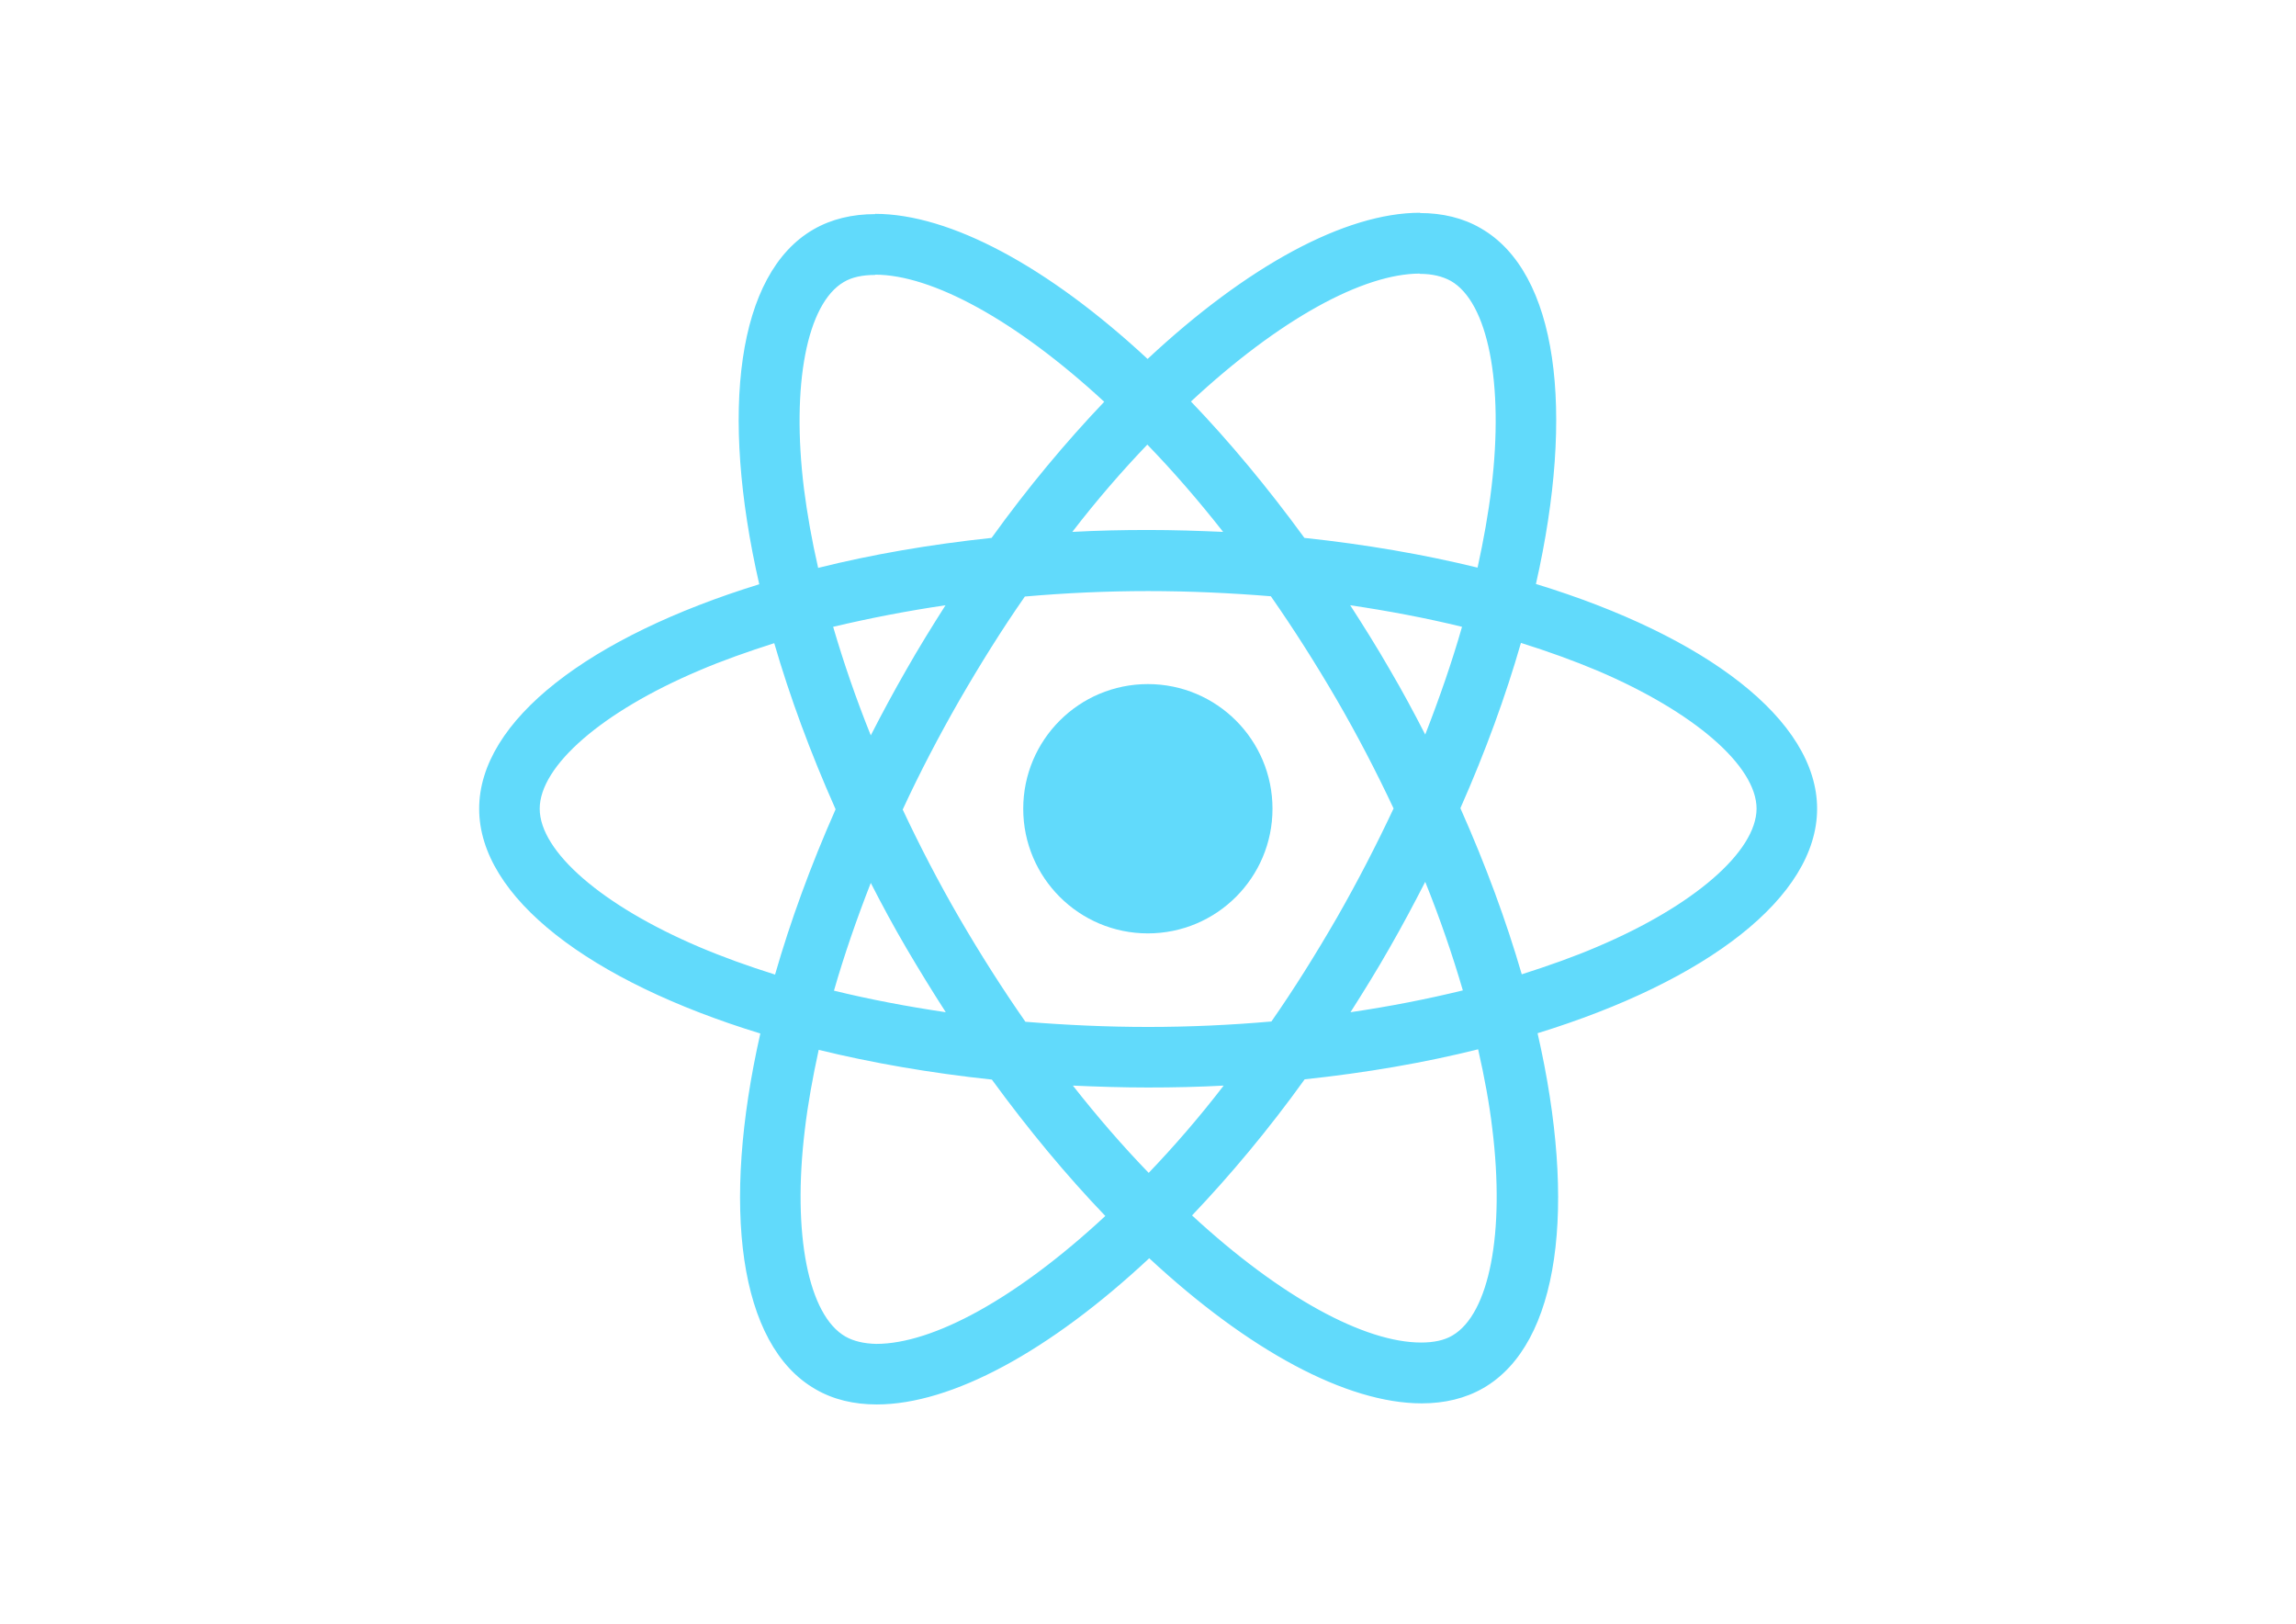
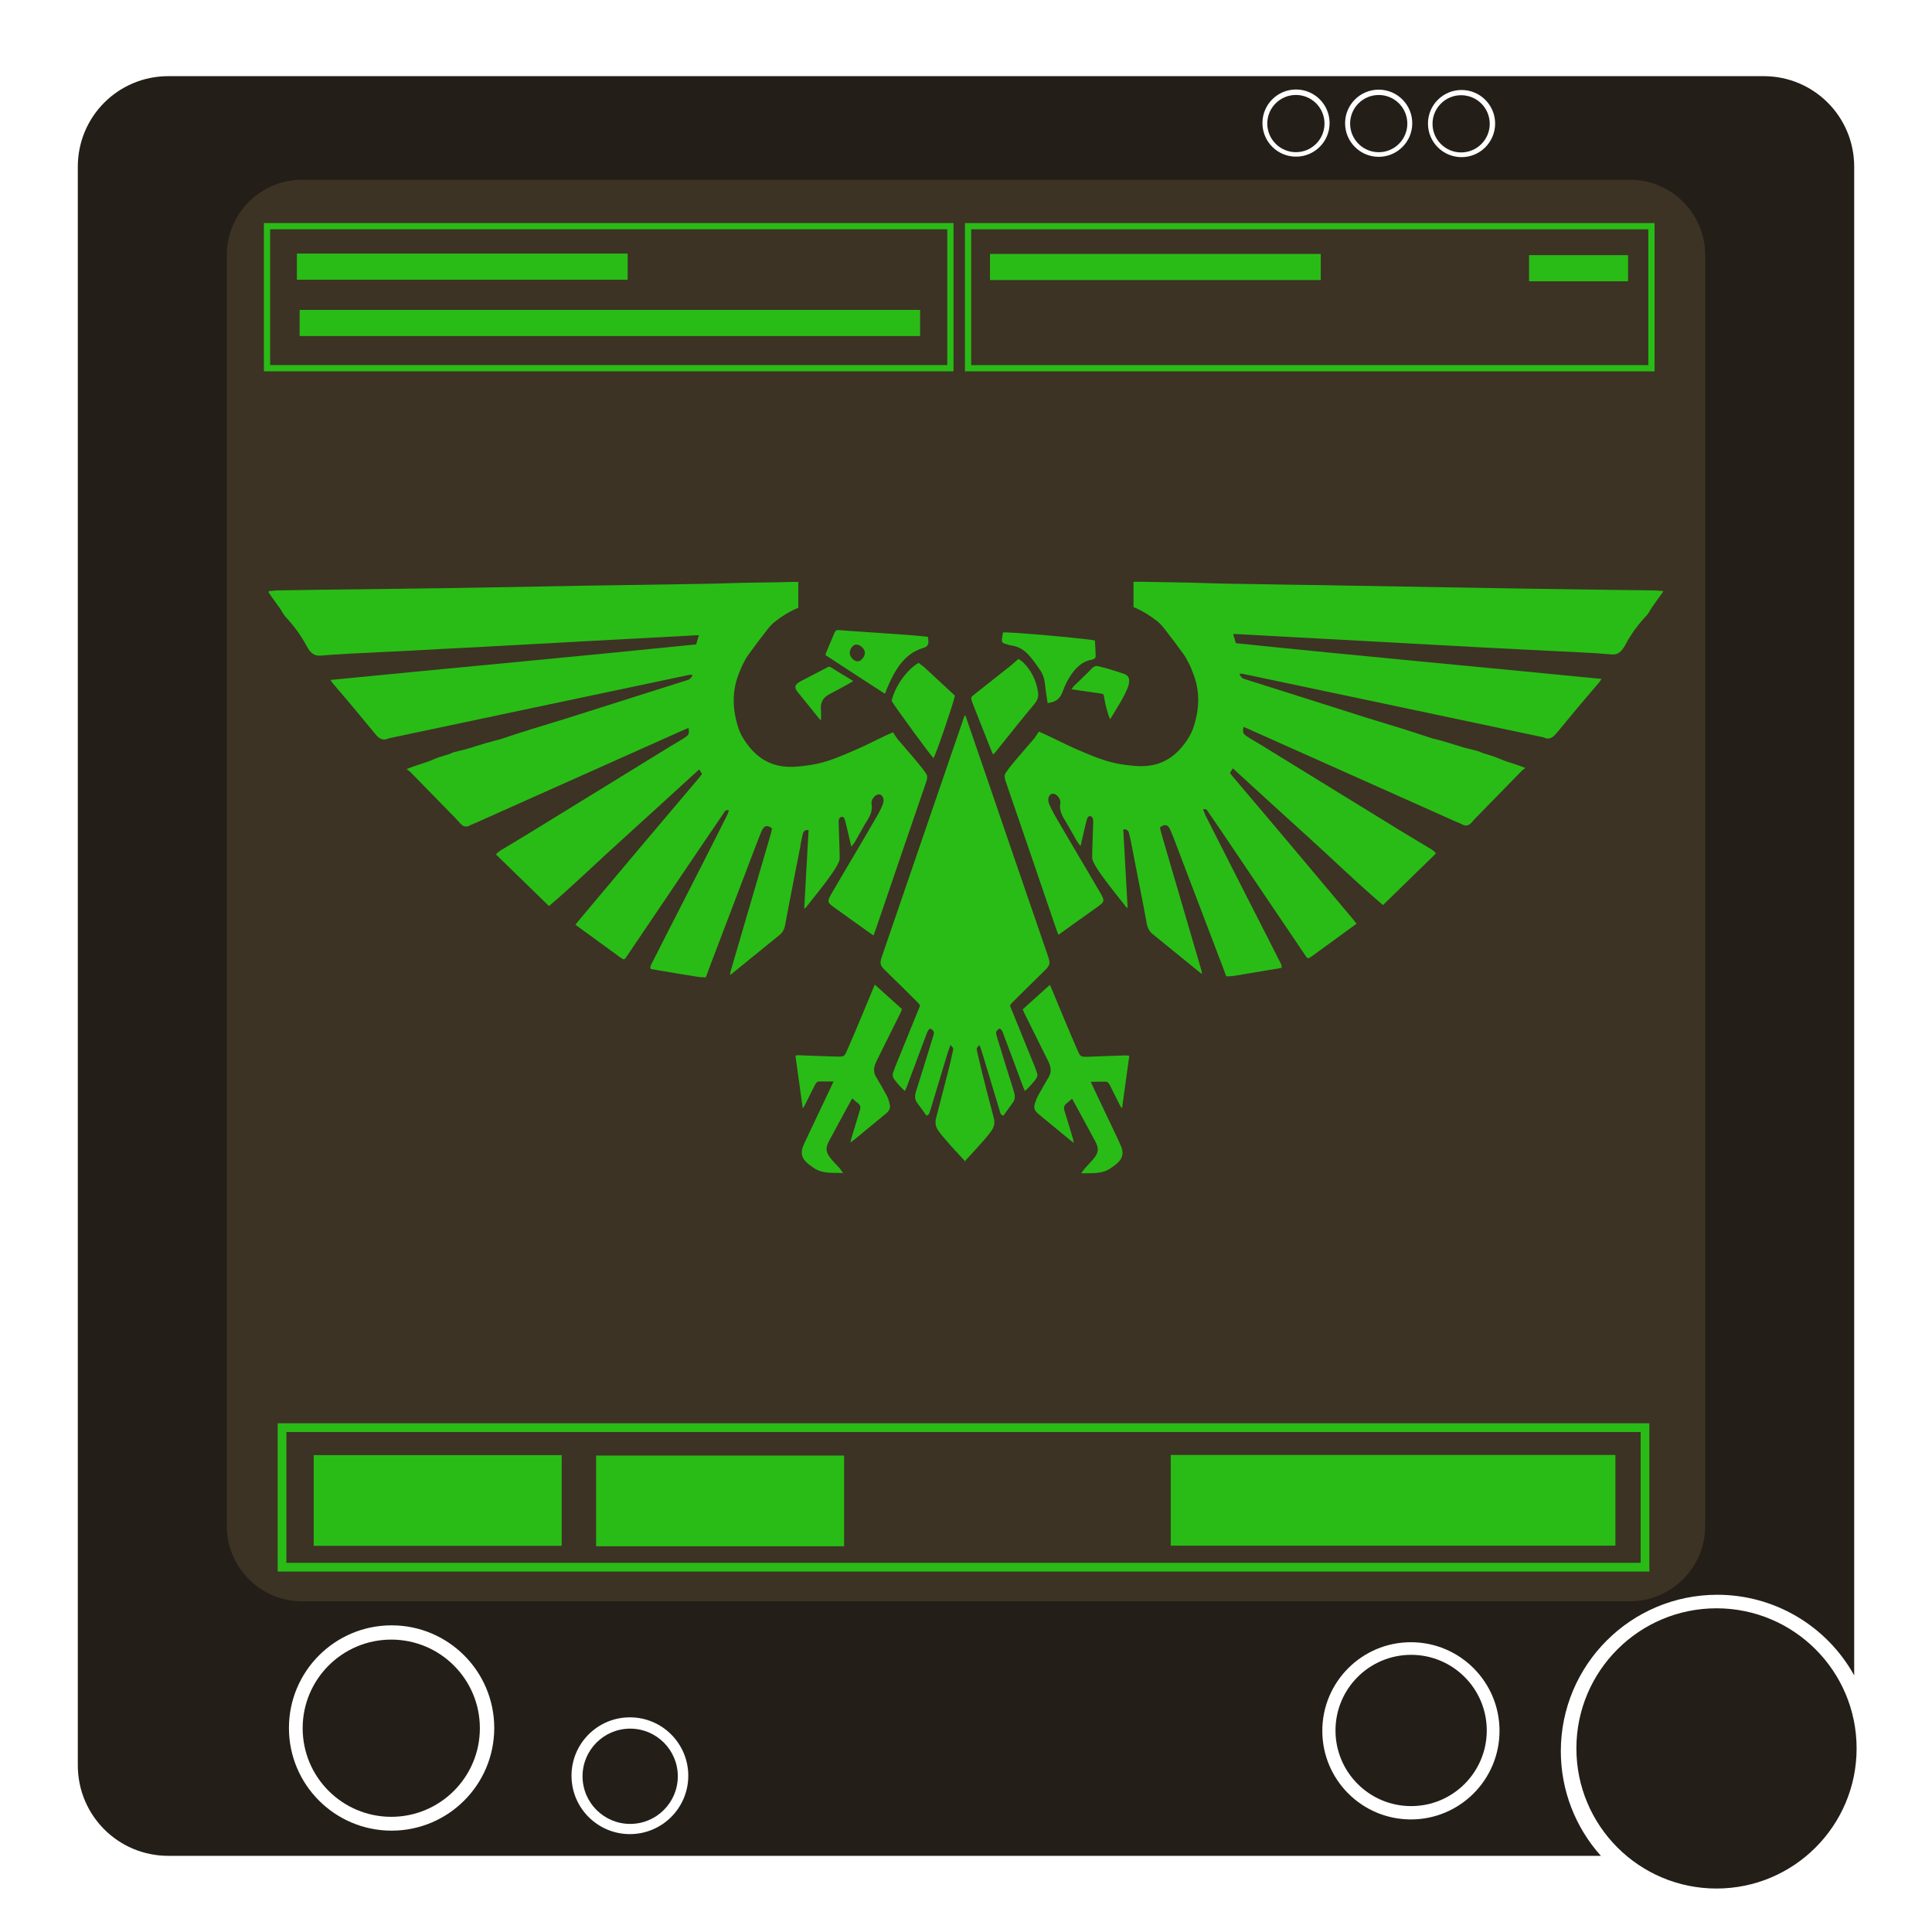
- <svg xmlns="http://www.w3.org/2000/svg" viewBox="0 0 841.9 595.3">
-   <g fill="#61DAFB">
-     <path d="M666.3 296.5c0-32.5-40.7-63.3-103.1-82.4 14.4-63.6 8-114.2-20.2-130.4-6.5-3.8-14.1-5.6-22.4-5.6v22.3c4.6 0 8.3.9 11.4 2.6 13.6 7.8 19.5 37.5 14.9 75.7-1.1 9.4-2.9 19.3-5.1 29.4-19.6-4.8-41-8.5-63.5-10.9-13.5-18.5-27.5-35.3-41.6-50 32.6-30.3 63.2-46.9 84-46.9V78c-27.5 0-63.5 19.6-99.9 53.6-36.4-33.8-72.4-53.2-99.9-53.2v22.3c20.7 0 51.4 16.5 84 46.6-14 14.7-28 31.4-41.3 49.9-22.6 2.4-44 6.1-63.6 11-2.3-10-4-19.7-5.2-29-4.7-38.2 1.1-67.9 14.6-75.8 3-1.8 6.9-2.6 11.5-2.6V78.5c-8.4 0-16 1.8-22.6 5.6-28.1 16.2-34.4 66.7-19.9 130.1-62.2 19.2-102.7 49.9-102.7 82.3 0 32.5 40.7 63.3 103.1 82.4-14.4 63.6-8 114.2 20.2 130.4 6.5 3.8 14.1 5.6 22.5 5.6 27.5 0 63.5-19.6 99.9-53.6 36.4 33.8 72.4 53.2 99.9 53.2 8.4 0 16-1.8 22.6-5.6 28.1-16.2 34.4-66.7 19.9-130.1 62-19.1 102.5-49.9 102.5-82.3zm-130.2-66.7c-3.7 12.9-8.3 26.2-13.5 39.5-4.1-8-8.4-16-13.1-24-4.6-8-9.5-15.8-14.4-23.4 14.2 2.1 27.9 4.7 41 7.9zm-45.8 106.5c-7.8 13.5-15.8 26.3-24.1 38.2-14.9 1.3-30 2-45.2 2-15.1 0-30.2-.7-45-1.9-8.3-11.9-16.4-24.6-24.2-38-7.6-13.1-14.5-26.4-20.8-39.8 6.2-13.4 13.2-26.8 20.7-39.9 7.8-13.5 15.8-26.3 24.1-38.2 14.9-1.3 30-2 45.2-2 15.1 0 30.2.7 45 1.9 8.3 11.9 16.4 24.6 24.2 38 7.6 13.1 14.5 26.4 20.8 39.8-6.3 13.4-13.2 26.8-20.7 39.9zm32.3-13c5.4 13.4 10 26.8 13.8 39.8-13.1 3.2-26.9 5.9-41.2 8 4.9-7.7 9.8-15.6 14.4-23.7 4.6-8 8.9-16.1 13-24.1zM421.2 430c-9.3-9.6-18.6-20.3-27.8-32 9 .4 18.2.7 27.5.7 9.4 0 18.7-.2 27.8-.7-9 11.7-18.3 22.4-27.5 32zm-74.4-58.9c-14.2-2.1-27.9-4.7-41-7.9 3.7-12.9 8.3-26.2 13.5-39.5 4.1 8 8.4 16 13.1 24 4.7 8 9.5 15.8 14.4 23.4zM420.7 163c9.3 9.6 18.6 20.3 27.8 32-9-.4-18.2-.7-27.5-.7-9.4 0-18.7.2-27.8.7 9-11.7 18.3-22.4 27.5-32zm-74 58.9c-4.9 7.7-9.8 15.6-14.4 23.7-4.6 8-8.9 16-13 24-5.4-13.4-10-26.8-13.8-39.8 13.1-3.1 26.9-5.8 41.2-7.9zm-90.5 125.2c-35.4-15.1-58.3-34.9-58.3-50.6 0-15.7 22.9-35.6 58.3-50.6 8.6-3.7 18-7 27.7-10.1 5.7 19.6 13.2 40 22.5 60.9-9.2 20.8-16.6 41.1-22.2 60.6-9.9-3.1-19.3-6.5-28-10.2zM310 490c-13.6-7.8-19.5-37.5-14.9-75.7 1.1-9.4 2.9-19.3 5.1-29.4 19.6 4.8 41 8.5 63.5 10.9 13.5 18.5 27.5 35.3 41.6 50-32.6 30.3-63.2 46.9-84 46.9-4.5-.1-8.3-1-11.3-2.7zm237.2-76.2c4.7 38.2-1.1 67.9-14.6 75.8-3 1.8-6.9 2.6-11.5 2.6-20.7 0-51.4-16.5-84-46.6 14-14.7 28-31.4 41.3-49.9 22.6-2.4 44-6.1 63.6-11 2.3 10.1 4.1 19.8 5.2 29.1zm38.5-66.7c-8.6 3.7-18 7-27.7 10.1-5.7-19.6-13.2-40-22.5-60.9 9.2-20.8 16.6-41.1 22.2-60.6 9.9 3.1 19.3 6.5 28.1 10.2 35.4 15.1 58.3 34.9 58.3 50.6-.1 15.7-23 35.6-58.4 50.6zM320.8 78.4z" />
-     <circle cx="420.9" cy="296.5" r="45.7" />
-     <path d="M520.5 78.1z" />
+ <svg xmlns="http://www.w3.org/2000/svg" width="512" height="512" viewBox="0 0 512 512" version="1.1" id="svg1" xml:space="preserve">
+   <defs id="defs1" />
+   <g id="layer2">
+     <path id="rect1" style="fill:#231e18;fill-opacity:1" d="M 44.621 20.182 C 31.325 20.182 20.621 30.886 20.621 44.182 L 20.621 467.818 C 20.621 481.114 31.325 491.818 44.621 491.818 L 424.252 491.818 A 41.475 41.475 0 0 1 413.633 464.104 A 41.475 41.475 0 0 1 455.107 422.629 A 41.475 41.475 0 0 1 491.379 443.992 L 491.379 44.182 C 491.379 30.886 480.675 20.182 467.379 20.182 L 44.621 20.182 z M 343.457 23.717 A 8.9 8.9 0 0 1 352.357 32.615 A 8.9 8.9 0 0 1 343.457 41.516 A 8.9 8.9 0 0 1 334.559 32.615 A 8.9 8.9 0 0 1 343.457 23.717 z M 365.363 23.762 A 8.9 8.9 0 0 1 374.264 32.662 A 8.9 8.9 0 0 1 365.363 41.562 A 8.9 8.9 0 0 1 356.463 32.662 A 8.9 8.9 0 0 1 365.363 23.762 z M 387.324 23.846 A 8.9 8.9 0 0 1 396.225 32.746 A 8.9 8.9 0 0 1 387.324 41.646 A 8.9 8.9 0 0 1 378.426 32.746 A 8.9 8.9 0 0 1 387.324 23.846 z M 103.775 430.732 A 27.204 27.204 0 0 1 130.98 457.938 A 27.204 27.204 0 0 1 103.775 485.141 A 27.204 27.204 0 0 1 76.572 457.938 A 27.204 27.204 0 0 1 103.775 430.732 z M 373.906 435.205 A 23.481 23.481 0 0 1 397.387 458.688 A 23.481 23.481 0 0 1 373.906 482.168 A 23.481 23.481 0 0 1 350.426 458.688 A 23.481 23.481 0 0 1 373.906 435.205 z M 166.928 455.111 A 15.474 15.474 0 0 1 182.402 470.586 A 15.474 15.474 0 0 1 166.928 486.059 A 15.474 15.474 0 0 1 151.455 470.586 A 15.474 15.474 0 0 1 166.928 455.111 z " />
+     <circle style="fill:#231e18;fill-opacity:1;stroke:none;stroke-width:0.366;stroke-dasharray:none;stroke-opacity:1" id="path12-9-2-0-3" cx="343.426" cy="32.746" r="7.581" />
+     <circle style="fill:#231e18;fill-opacity:1;stroke:none;stroke-width:0.366;stroke-dasharray:none;stroke-opacity:1" id="path12-9-2-0-3-8" cx="365.376" cy="32.755" r="7.581" />
+     <circle style="fill:#231e18;fill-opacity:1;stroke:none;stroke-width:0.366;stroke-dasharray:none;stroke-opacity:1" id="path12-9-2-0-3-3" cx="387.215" cy="32.814" r="7.581" />
+     <circle style="fill:#231e18;fill-opacity:1;stroke:none;stroke-width:0.609;stroke-dasharray:none;stroke-opacity:1" id="path12-9-2-0" cx="167.004" cy="470.732" r="12.623" />
+     <rect style="fill:#3c3324;fill-opacity:1;stroke-width:0.815" id="rect1-8" width="391.788" height="376.723" x="60.106" y="47.638" rx="19.974" />
+     <circle style="fill:#231e18;fill-opacity:1;stroke:none;stroke-width:1.791;stroke-dasharray:none;stroke-opacity:1" id="path12-9" cx="454.89" cy="463.349" r="37.131" />
+     <circle style="fill:#231e18;fill-opacity:1;stroke:none;stroke-width:1.132;stroke-dasharray:none;stroke-opacity:1" id="path12-9-2" cx="103.689" cy="457.993" r="23.481" />
+     <circle style="fill:#231e18;fill-opacity:1;stroke:none;stroke-width:0.967;stroke-dasharray:none;stroke-opacity:1" id="path12-9-2-2" cx="373.963" cy="458.592" r="20.044" />
+   </g>
+   <g id="layer1">
+     <g id="g11" transform="matrix(0.3999651,0,0,0.457462,71.1761,154.2132)" style="fill:#29bc16;fill-opacity:1">
+       <path d="m 354,145.9 c 0.5,-1.6 1.6,-2.4 3.8,-2.1 -1,15.1 -1.9,30.1 -2.9,45.5 0.7,-0.4 0.9,-0.5 1.1,-0.7 5.6,-6.3 22.5,-23.8 22.4,-28.4 -0.1,-1.8 0,-3.6 -0.1,-5.3 -0.2,-5.2 -0.4,-10.3 -0.6,-15.5 -0.1,-2 0.6,-3 1.9,-3.3 1.1,-0.2 2,0.5 2.5,2.5 1.2,4.1 2.3,8.3 3.4,12.5 0.2,0.6 0.3,1.1 0.6,2.3 1,-1.2 1.8,-1.9 2.4,-2.8 2.7,-4.1 5.3,-8.4 8.2,-12.5 2.1,-2.9 3.6,-5.9 2.8,-9.6 -0.1,-0.3 0,-0.6 0,-0.8 0.3,-3.2 5.1,-6.6 7.4,-3.2 0.6,0.9 0.7,2 0.5,3 -0.2,0.8 -0.4,1.5 -0.8,2.2 -0.9,1.8 -1.9,3.6 -3.1,5.4 -4.4,6.6 -8.8,13.3 -13.3,19.9 -5.8,8.6 -11.6,17.1 -17.3,25.7 -2.9,4.4 -2.7,5 1.6,7.7 8.1,5.1 16.2,10.2 24.3,15.2 0.6,0.4 1.2,0.7 2,1.2 0.5,-1.2 0.9,-2.1 1.3,-3 11.2,-28.7 22.4,-57.4 33.7,-86.1 0.5,-1.3 0.7,-2.4 0.5,-3.5 -0.6,-2.4 -15.5,-16.9 -19.6,-21.2 l -3,-3.9 c -6.5,2.4 -17.3,7.4 -23.8,9.8 -10.1,3.8 -20.2,7.9 -31.1,9.2 -4.9,0.6 -9.8,1.2 -14.8,1 -11.2,-0.4 -20.3,-5 -27.3,-13.6 -2.1,-2.5 -4,-5.3 -5.2,-8.3 -4.2,-11 -4.8,-22 0.5,-32.9 0.6,-1.3 1.1,-2.6 1.8,-3.8 1.3,-2.2 2.5,-4.4 4.1,-6.3 4,-4.9 8.1,-9.6 12.3,-14.3 1.5,-1.7 3.1,-3.3 4.9,-4.6 C 340,19.9 345.3,17 351,15 V 0 c -1.3,0 -2.4,0 -3.5,0 C 332.7,0.4 317.9,0.3 303.1,0.8 293.7,1.1 284.4,1.1 275,1.3 258.1,1.5 241,1.8 224,2 215.1,2.1 206.2,2.2 197.3,2.4 180,2.7 162.6,2.9 145.3,3.2 136.2,3.3 127.1,3.5 118,3.6 100.8,3.8 83.7,4 66.5,4.2 46.7,4.4 26.8,4.6 6.9,4.9 4.7,4.9 2.5,5.2 0.3,5.3 0.2,5.6 0.2,5.7 0,6 c 0.4,0.5 0.7,1 1.1,1.5 2.1,2.6 4.3,5.2 6.4,7.8 1.3,1.6 2.3,3.6 3.8,5 5.4,5 10.1,10.6 13.9,16.8 2.4,4 5,5.9 9.2,5.6 6.2,-0.5 12.3,-0.8 18.5,-1.1 13.9,-0.6 27.7,-1.2 41.6,-1.8 16.6,-0.8 33.2,-1.6 49.7,-2.3 8.4,-0.4 16.9,-0.8 25.3,-1.2 14.6,-0.7 29.2,-1.4 43.8,-2.1 10,-0.5 20,-0.9 30.1,-1.4 13.3,-0.6 26.6,-1.3 39.9,-1.9 0.6,0 1.2,0 1.8,0 -0.6,1.8 -1.1,3.4 -1.8,5.3 C 202.7,43.4 122,49.8 41,56.8 c 0.7,0.9 1.1,1.4 1.5,1.9 4.6,4.7 9.2,9.4 13.7,14.1 4.9,5.1 9.8,10.3 14.7,15.5 2.2,2.4 4.6,3.7 7.9,2.6 0.4,-0.2 0.9,-0.3 1.4,-0.4 29.4,-5.4 58.8,-10.9 88.2,-16.3 36.5,-6.7 73,-13.5 109.5,-20.2 0.9,-0.2 1.7,-0.2 2.6,-0.3 0.1,0.2 0.2,0.4 0.3,0.7 -0.6,0.6 -1.1,1.4 -1.7,1.8 -0.7,0.5 -1.6,0.6 -2.4,0.9 -8.2,2.3 -16.4,4.5 -24.6,6.8 -18.5,5.1 -37,10.3 -55.5,15.4 -7.6,2.1 -15.2,4 -22.8,6.1 -7,1.9 -13.9,3.9 -20.8,5.9 -0.4,0.1 -0.7,0.1 -1.1,0.2 -2.5,0.6 -5.1,1.2 -7.6,1.8 -4,1 -7.9,2.2 -11.9,3.2 -3,0.8 -6,1.3 -9,2 -1.3,0.3 -2.6,0.9 -3.9,1.3 -3.4,1 -6.9,1.7 -10.2,3 -4.5,1.8 -9.3,2.8 -13.9,4.3 -1,0.3 -2.1,0.7 -4,1.3 1.1,0.7 1.8,1.1 2.3,1.5 10.1,9 20.3,18.1 30.4,27.2 0.9,0.8 1.8,1.7 2.7,2.6 1.9,2 4,2.6 6.5,1.4 1.3,-0.6 2.6,-1 3.9,-1.5 46.2,-18 92.3,-36.1 138.5,-54.1 0.8,-0.3 1.7,-0.6 2.6,-0.9 0.4,3.2 0.3,3.9 -2.2,5.4 -3.1,1.8 -6.3,3.3 -9.4,5 -30.4,16.3 -60.7,32.7 -91.1,49 -6.6,3.6 -13.3,7 -19.9,10.5 -1.7,0.9 -3.5,1.7 -5,3.4 11.8,10 23.3,19.8 35.1,29.9 16.9,-12.6 33,-26.4 49.7,-39.5 16.6,-13.1 33.1,-26.4 49.8,-39.7 0.7,1 1.3,1.8 1.9,2.6 -0.6,0.7 -1.1,1.3 -1.6,1.9 -13.6,14.1 -27.3,28.2 -40.9,42.3 -13.1,13.6 -26.3,27.3 -39.4,41 -0.7,0.7 -1.3,1.5 -2,2.2 10.1,6.4 19.9,12.7 29.7,18.9 2.6,1.6 2.7,1.6 4.5,-0.8 0.1,-0.1 0.2,-0.3 0.3,-0.4 15.8,-20.4 31.5,-40.8 47.3,-61.2 5.4,-7 10.9,-14.1 16.4,-21.1 0.8,-1 1.4,-2.3 3.5,-1.6 -0.5,1.2 -0.9,2.4 -1.6,3.5 -9.8,17 -19.6,33.9 -29.5,50.8 -6.5,11.1 -13,22.2 -19.4,33.3 -0.7,1.2 -1.7,2.4 -1.5,4 0.3,0.1 0.5,0.2 0.6,0.3 10.3,1.5 20.6,3.1 30.9,4.5 1.7,0.2 3.5,0.2 5.2,0.3 0.9,-2 1.6,-3.7 2.3,-5.5 10.4,-23.8 20.7,-47.6 31.1,-71.4 1.2,-2.7 2.3,-5.3 3.6,-7.9 1.6,-3.2 3.6,-3.7 6.9,-1.5 -0.3,1.2 -0.6,2.5 -1,3.7 -8.8,26.3 -17.6,52.6 -26.4,78.9 -0.2,0.7 -0.3,1.4 -0.5,2.2 0.4,-0.1 0.6,-0.2 0.8,-0.3 10.7,-7.6 21.4,-15.2 32.1,-22.8 2,-1.4 3.2,-3.4 3.7,-5.8 0.7,-3.3 1.3,-6.6 2.1,-9.9 2.6,-11.8 5.2,-23.6 7.9,-35.4 0.4,-2.6 1,-5 1.7,-7.5 z" id="path1" style="fill:#29bc16;fill-opacity:1" />
+       <path d="m 409.4,297.3 c -2.2,-3.5 -4.4,-7 -6.8,-10.4 -1.6,-2.3 -1.8,-4.7 -0.8,-7.2 0.4,-1 0.9,-2 1.5,-3 5.1,-9 10.2,-17.9 15.3,-26.9 0.4,-0.6 0.6,-1.3 1.1,-2.3 -6,-4.7 -11.9,-9.4 -18,-14.2 -0.8,1.6 -1.4,2.8 -2,4.1 -5,10.5 -9.9,21 -15.1,31.4 -3.5,6.9 -2.2,6.3 -10.8,6.1 -7.4,-0.2 -14.8,-0.4 -22.2,-0.7 -0.8,0 -1.6,0.1 -2.5,0.2 1.6,10.3 3.2,20.4 4.8,30.4 0.8,-0.5 1.1,-1.1 1.4,-1.7 2.2,-3.9 4.5,-7.8 6.7,-11.7 0.6,-1.1 1.4,-2 2.8,-2 3.1,0 6.1,0 9.5,0 -0.4,0.9 -0.7,1.5 -1,2 -5.8,10.6 -11.5,21.3 -17.3,31.9 -0.7,1.2 -1.3,2.5 -1.9,3.8 -1.5,3.2 -0.9,6.2 1.6,8.5 1.7,1.6 3.7,2.8 5.7,4 5.9,3.4 12.4,2.6 19.3,2.8 -1.1,-1.2 -1.8,-2.2 -2.6,-3 -1.9,-1.8 -3.9,-3.5 -5.7,-5.5 -3.3,-3.6 -3.5,-6 -1,-10.1 3.3,-5.3 6.6,-10.7 9.9,-16 1.8,-2.8 3.6,-5.7 5.4,-8.6 1.3,1 2.4,1.9 3.7,2.7 1.5,1 2.1,2.2 1.4,4.1 -1.9,5.5 -3.8,11 -5.7,16.5 -0.2,0.6 -0.3,1.1 -0.6,2.3 1.3,-0.9 2.2,-1.4 3,-2 6.6,-4.7 13.1,-9.4 19.6,-14.1 0.5,-0.4 1.1,-0.7 1.6,-1.2 2.1,-1.8 2.5,-3.1 1.6,-5.7 -0.3,-1.5 -1,-3.1 -1.9,-4.5 z" id="path2" style="fill:#29bc16;fill-opacity:1" />
+       <path d="m 466.6,70.6 c 4.2,9.2 8.3,18.4 12.5,27.6 0.2,0.5 0.6,1.1 1,1.8 0.8,-0.7 1.3,-1.2 1.8,-1.7 5,-5.5 10,-10.9 15,-16.4 3.6,-3.9 7.2,-7.7 10.8,-11.5 1.8,-1.9 2.6,-4.1 2.1,-6.7 -1.2,-6.8 -4.5,-12.4 -9.7,-17 -1,-0.8 -2.2,-1.4 -3.2,-2.1 -2,1.5 -3.6,2.8 -5.3,4 -8.1,5.6 -16.2,11.2 -24.3,16.8 -2,1.4 -2.1,1.6 -1.2,3.9 0.2,0.4 0.4,0.9 0.5,1.3 z" id="path3" style="fill:#29bc16;fill-opacity:1" />
+       <path d="m 408.7,64.2 c 0.5,-1.2 1,-2.4 1.6,-3.6 5.1,-10.3 11.4,-19.2 23.3,-22.3 3.6,-0.9 4.1,-2.4 3.2,-6.5 -4,-0.3 -8,-0.7 -12,-1 -10.4,-0.7 -20.7,-1.2 -31.1,-1.9 -5.3,-0.3 -10.6,-0.6 -16,-1 -1.4,-0.1 -2.2,0.4 -2.8,1.7 -1.8,3.8 -3.7,7.6 -5.5,11.4 -0.2,0.4 -0.2,0.9 -0.4,1.4 13,7.4 25.9,14.8 39,22.2 0.5,-0.1 0.7,-0.2 0.7,-0.4 z M 390.4,46 c -2.6,0 -5.2,-2.4 -5.3,-4.8 -0.1,-2.4 2.2,-5 4.4,-4.9 2.7,0 5.7,2.7 5.6,4.9 -0.1,2.2 -2.6,4.8 -4.7,4.8 z" id="path4" style="fill:#29bc16;fill-opacity:1" />
+       <path d="m 430.7,46.9 c -7.9,4 -15.6,13.5 -17.9,22 2.6,3.9 26.1,32 27.8,33.2 2.1,-3.3 13.7,-33.2 14.1,-36.1 -0.1,-0.1 -0.2,-0.3 -0.3,-0.4 -6.7,-5.4 -13.4,-10.9 -20.1,-16.3 -1.3,-0.9 -2.6,-1.6 -3.6,-2.4 z" id="path5" style="fill:#29bc16;fill-opacity:1" />
+       <path d="m 487.5,35.7 c 1.7,0.4 3.4,1 5.2,1.2 4.7,0.6 8.5,2.9 11.7,6.2 2.5,2.5 4.7,5.3 6.9,8.1 1.9,2.5 2.9,5.4 3.2,8.5 0.4,3.5 1.1,7 1.7,10.5 5.7,-0.7 8.2,-2.4 10.2,-7.2 1.5,-3.6 3.4,-6.9 5.9,-9.9 2.9,-3.5 6.2,-6.2 10.6,-7.5 1.3,-0.4 2.6,-0.4 3.8,-0.9 0.6,-0.2 1.3,-1 1.3,-1.4 0,-3.2 -0.3,-6.3 -0.5,-9.4 -8.2,-1.3 -58.5,-5.2 -60.9,-4.6 -0.2,1.2 -0.5,2.5 -0.7,3.8 -0.2,1.4 0.3,2.2 1.6,2.6 z" id="path6" style="fill:#29bc16;fill-opacity:1" />
+       <path d="m 533.4,60.5 c -0.4,0.4 -0.8,0.9 -1.4,1.7 6.6,0.8 12.8,1.6 18.9,2.4 2.4,0.3 2.4,0.3 2.8,2.6 0.8,4 1.8,8 3.9,12.4 4.4,-6.6 9.1,-12.3 12,-19.1 0.2,-0.6 0.4,-1.2 0.5,-1.9 0.4,-3.1 -0.5,-4.5 -3.5,-5.4 -3.6,-1 -7.2,-2.1 -10.8,-3 -2.1,-0.5 -4.2,-0.9 -6.3,-1.4 -1.4,-0.3 -2.5,0.1 -3.6,1 -4,3.6 -8.3,7.1 -12.5,10.7 z" id="path7" style="fill:#29bc16;fill-opacity:1" />
+       <path d="m 350.9,64.2 c 0.3,0.3 0.6,0.7 1,1 4.3,4.7 8.6,9.4 12.9,14 0.3,0.3 0.7,0.6 1.2,1 0,-2.1 0.2,-3.9 0,-5.7 -0.6,-4.9 1.6,-7.7 5.9,-9.6 4.3,-1.9 8.5,-4 12.7,-6 0.8,-0.4 1.6,-0.8 2.8,-1.5 -5.3,-2.8 -10.2,-5.3 -15,-8 -1,-0.6 -1.8,-0.1 -2.6,0.3 -5.9,2.7 -11.7,5.3 -17.6,8 -3.8,2 -4.1,3.4 -1.3,6.5 z" id="path8" style="fill:#29bc16;fill-opacity:1" />
+       <path d="m 509.1,284.3 c -0.5,-1.1 -0.9,-2.3 -1.4,-3.4 -5.3,-11.5 -10.7,-22.9 -16,-34.4 -0.2,-0.3 -0.2,-0.7 -0.4,-1.3 0.4,-0.5 0.9,-1 1.4,-1.5 7,-6.1 14,-12.1 21.1,-18.2 4.2,-3.6 4.4,-4.3 2.4,-9.3 -14.6,-37.1 -29.2,-74.3 -43.7,-111.4 -3.6,-9.1 -7.1,-18.1 -10.7,-27.2 0,-0.1 -0.1,-0.2 -0.1,-0.3 l -0.6,0.3 c -3.6,9.1 -7.1,18.1 -10.7,27.2 -14.6,37.1 -29.2,74.3 -43.7,111.4 -2,5.1 -1.8,5.7 2.4,9.3 7.1,6 14.1,12.1 21.1,18.2 0.5,0.5 1,1 1.4,1.5 -0.2,0.6 -0.3,0.9 -0.4,1.3 -5.3,11.5 -10.7,22.9 -16,34.4 -0.5,1.1 -0.9,2.2 -1.4,3.4 -0.5,1.1 -0.3,2.2 0.3,3.2 0.9,1.5 5.7,6.3 7.6,7.4 0.4,-0.9 0.8,-1.7 1.2,-2.5 4.2,-9.9 8.5,-19.8 12.7,-29.7 0.7,-1.5 1.2,-3.2 2.8,-4 2.7,1.4 2.9,2 1.7,5.2 -3.7,10.5 -7.4,21 -11.2,31.5 -0.8,2.3 -0.8,4.4 0.8,6.3 2.1,2.5 4.2,5 6.2,7.5 1.9,-0.4 2.1,-1.9 2.6,-3.2 3.6,-10.4 7.2,-20.9 10.8,-31.3 0.7,-2.2 1.7,-4.3 2.5,-6.5 2,1.9 2.1,2 1.5,4 -1,4 -2,8 -3.2,11.9 -2.6,8.8 -5.2,17.6 -7.8,26.4 -0.8,2.7 -0.4,5.1 1.4,7.3 3.5,4.5 13.2,13.5 17.4,17.4 v 0.5 c 0.1,-0.1 0.2,-0.2 0.3,-0.2 0.1,0.1 0.2,0.2 0.3,0.2 v -0.5 c 4.1,-3.9 13.9,-12.9 17.4,-17.4 1.8,-2.3 2.2,-4.6 1.4,-7.3 -2.6,-8.8 -5.3,-17.6 -7.8,-26.4 -1.1,-4 -2.2,-8 -3.2,-11.9 -0.5,-2 -0.5,-2.1 1.5,-4 0.9,2.2 1.8,4.3 2.5,6.5 3.6,10.4 7.2,20.9 10.8,31.3 0.4,1.3 0.6,2.8 2.6,3.2 2,-2.5 4.1,-5 6.2,-7.5 1.6,-1.9 1.6,-4 0.8,-6.3 -3.8,-10.5 -7.5,-21 -11.2,-31.5 -1.1,-3.2 -0.9,-3.8 1.7,-5.2 1.7,0.8 2.2,2.4 2.8,4 4.3,9.9 8.5,19.8 12.7,29.7 0.4,0.9 0.8,1.7 1.2,2.5 1.9,-1.2 6.7,-5.9 7.6,-7.4 0.7,-1 1,-2 0.4,-3.2 z" id="path9" style="fill:#29bc16;fill-opacity:1" />
+       <path d="m 554.6,289.5 c 1.4,0 2.2,0.9 2.8,2 2.2,3.9 4.5,7.8 6.7,11.7 0.3,0.6 0.6,1.1 1.4,1.7 1.6,-10 3.2,-20.1 4.8,-30.4 -0.9,-0.1 -1.7,-0.2 -2.5,-0.2 -7.4,0.2 -14.8,0.4 -22.2,0.7 -8.6,0.2 -7.3,0.8 -10.8,-6.1 -5.2,-10.4 -10.1,-20.9 -15.1,-31.4 -0.6,-1.3 -1.2,-2.5 -2,-4.1 -6.1,4.8 -12,9.5 -18,14.2 0.5,0.9 0.7,1.6 1.1,2.3 5.1,9 10.2,17.9 15.3,26.9 0.6,1 1.1,2 1.5,3 1,2.5 0.8,4.9 -0.8,7.2 -2.3,3.4 -4.6,6.9 -6.8,10.4 -0.9,1.4 -1.6,3 -2.2,4.6 -0.9,2.5 -0.5,3.9 1.6,5.7 0.5,0.4 1.1,0.8 1.6,1.2 6.5,4.7 13.1,9.4 19.6,14.1 0.8,0.6 1.7,1.1 3,2 -0.3,-1.1 -0.4,-1.7 -0.6,-2.3 -1.9,-5.5 -3.7,-11 -5.7,-16.5 -0.6,-1.8 -0.1,-3 1.4,-4.1 1.2,-0.8 2.4,-1.8 3.7,-2.7 1.8,2.9 3.6,5.7 5.4,8.6 3.3,5.3 6.6,10.7 9.9,16 2.5,4.1 2.4,6.5 -1,10.1 -1.8,1.9 -3.8,3.6 -5.7,5.5 -0.8,0.8 -1.6,1.8 -2.6,3 6.9,-0.2 13.4,0.6 19.3,-2.8 2,-1.2 4,-2.4 5.7,-4 2.5,-2.3 3.1,-5.3 1.6,-8.5 -0.6,-1.3 -1.2,-2.5 -1.9,-3.8 -5.8,-10.6 -11.5,-21.3 -17.3,-31.9 -0.3,-0.6 -0.6,-1.1 -1,-2 3.7,-0.1 6.7,-0.1 9.8,-0.1 z" id="path10" style="fill:#29bc16;fill-opacity:1" />
+       <path d="M 924,5.3 C 921.8,5.2 919.6,4.9 917.4,4.9 897.5,4.7 877.7,4.5 857.8,4.2 840.6,4 823.5,3.8 806.3,3.5 797.2,3.4 788.1,3.2 779,3.1 761.7,2.8 744.3,2.6 727,2.3 718.1,2.2 709.2,2.1 700.3,1.9 683.2,1.7 666.2,1.5 649.1,1.2 639.7,1.1 630.4,1 621,0.7 606.2,0.2 591.4,0.2 576.6,-0.1 c -1.1,0 -2.2,0 -3.5,0 v 14.7 c 5.7,2 11,4.9 15.9,8.3 1.8,1.3 3.4,2.9 4.9,4.6 4.2,4.7 8.3,9.5 12.3,14.3 1.6,1.9 2.8,4.2 4.1,6.3 0.7,1.2 1.2,2.5 1.8,3.8 5.3,10.9 4.8,22 0.5,32.9 -1.2,3 -3.1,5.8 -5.2,8.3 -7,8.6 -16.1,13.2 -27.3,13.6 -5,0.2 -9.9,-0.4 -14.8,-1 -10.9,-1.4 -21,-5.4 -31.1,-9.2 -6.5,-2.5 -17.3,-7.4 -23.8,-9.8 l -3,3.9 c -4.1,4.3 -19.1,18.8 -19.6,21.2 -0.2,1 0,2.2 0.5,3.5 11.3,28.7 22.5,57.4 33.7,86.1 0.4,0.9 0.8,1.9 1.3,3 0.8,-0.4 1.4,-0.8 2,-1.2 8.1,-5.1 16.2,-10.1 24.3,-15.2 4.3,-2.7 4.5,-3.3 1.6,-7.7 -5.7,-8.6 -11.5,-17.1 -17.3,-25.7 -4.4,-6.6 -8.9,-13.2 -13.3,-19.9 -1.1,-1.7 -2.1,-3.5 -3.1,-5.4 -0.3,-0.7 -0.6,-1.4 -0.8,-2.2 -0.2,-1 -0.1,-2.1 0.5,-3 2.3,-3.4 7.1,0 7.4,3.2 0,0.3 0.1,0.6 0,0.8 -0.8,3.7 0.7,6.7 2.8,9.6 2.9,4.1 5.4,8.3 8.2,12.5 0.6,0.9 1.4,1.6 2.4,2.8 0.3,-1.1 0.5,-1.7 0.6,-2.3 1.1,-4.2 2.2,-8.3 3.4,-12.5 0.5,-1.9 1.4,-2.7 2.5,-2.5 1.3,0.3 2,1.3 1.9,3.3 -0.2,5.2 -0.4,10.3 -0.6,15.5 -0.1,1.8 0,3.6 -0.1,5.3 -0.1,4.5 16.8,22 22.4,28.4 0.2,0.3 0.4,0.3 1.1,0.7 -1,-15.3 -1.9,-30.4 -2.9,-45.5 2.1,-0.3 3.3,0.5 3.8,2.1 0.7,2.4 1.3,4.9 1.8,7.3 2.6,11.8 5.3,23.6 7.9,35.4 0.7,3.3 1.4,6.6 2.1,9.9 0.5,2.4 1.7,4.3 3.7,5.8 10.7,7.6 21.4,15.2 32.1,22.8 0.1,0.1 0.3,0.1 0.8,0.3 -0.2,-0.8 -0.3,-1.5 -0.5,-2.2 -8.8,-26.3 -17.6,-52.6 -26.4,-78.9 -0.4,-1.2 -0.7,-2.5 -1,-3.7 3.3,-2.1 5.3,-1.7 6.9,1.5 1.3,2.6 2.5,5.3 3.6,7.9 10.4,23.8 20.7,47.6 31.1,71.4 0.7,1.7 1.5,3.4 2.3,5.5 1.7,-0.1 3.5,0 5.2,-0.3 10.3,-1.5 20.6,-3 30.9,-4.5 0.2,0 0.3,-0.1 0.6,-0.3 0.2,-1.6 -0.8,-2.8 -1.5,-4 -6.4,-11.1 -12.9,-22.2 -19.4,-33.3 -9.8,-16.9 -19.7,-33.9 -29.5,-50.8 -0.6,-1.1 -1,-2.3 -1.6,-3.5 2.1,-0.7 2.7,0.6 3.5,1.6 5.5,7 11,14 16.4,21.1 15.8,20.4 31.5,40.8 47.3,61.2 0.1,0.1 0.2,0.3 0.3,0.4 1.8,2.3 1.9,2.4 4.5,0.8 9.8,-6.2 19.6,-12.5 29.7,-18.9 -0.7,-0.8 -1.3,-1.5 -2,-2.2 -13.1,-13.7 -26.2,-27.3 -39.4,-41 -13.6,-14.1 -27.2,-28.2 -40.9,-42.3 -0.5,-0.5 -1,-1.1 -1.6,-1.9 0.6,-0.8 1.2,-1.6 1.9,-2.6 16.7,13.3 33.2,26.6 49.8,39.7 16.6,13.1 32.7,26.9 49.7,39.5 11.8,-10.1 23.4,-19.9 35.1,-29.9 -1.5,-1.8 -3.3,-2.5 -5,-3.4 -6.6,-3.5 -13.3,-7 -19.9,-10.5 -30.4,-16.3 -60.7,-32.7 -91.1,-49 -3.1,-1.7 -6.4,-3.2 -9.4,-5 -2.5,-1.5 -2.7,-2.2 -2.2,-5.4 0.9,0.3 1.8,0.6 2.6,0.9 46.2,18 92.3,36.1 138.5,54.1 1.3,0.5 2.7,0.9 3.9,1.5 2.5,1.2 4.6,0.6 6.5,-1.4 0.9,-0.9 1.8,-1.8 2.7,-2.6 10.1,-9.1 20.2,-18.1 30.4,-27.2 0.5,-0.5 1.2,-0.8 2.3,-1.5 -1.9,-0.6 -2.9,-0.9 -4,-1.3 -4.6,-1.5 -9.3,-2.5 -13.9,-4.3 -3.3,-1.3 -6.8,-2 -10.2,-3 -1.3,-0.4 -2.6,-1 -3.9,-1.3 -3,-0.7 -6,-1.3 -9,-2 -4,-1 -7.9,-2.2 -11.9,-3.2 -2.5,-0.7 -5.1,-1.2 -7.6,-1.8 -0.4,-0.1 -0.7,-0.1 -1.1,-0.2 -6.9,-2 -13.9,-4 -20.8,-5.9 -7.6,-2.1 -15.2,-4 -22.8,-6.1 -18.5,-5.1 -37,-10.3 -55.5,-15.4 -8.2,-2.3 -16.4,-4.5 -24.6,-6.8 -0.8,-0.2 -1.7,-0.4 -2.4,-0.9 -0.7,-0.5 -1.2,-1.2 -1.7,-1.8 0.1,-0.2 0.2,-0.4 0.3,-0.7 0.9,0.1 1.7,0.1 2.6,0.3 36.5,6.7 73,13.5 109.5,20.2 29.4,5.4 58.8,10.9 88.2,16.3 0.5,0.1 0.9,0.2 1.4,0.4 3.2,1.2 5.6,-0.2 7.9,-2.6 4.9,-5.2 9.8,-10.4 14.7,-15.5 4.5,-4.7 9.2,-9.4 13.7,-14.1 0.4,-0.4 0.8,-1 1.5,-1.9 -81,-7 -161.7,-13.4 -242.3,-20.7 -0.6,-1.9 -1.1,-3.4 -1.8,-5.3 0.6,0 1.2,0 1.8,0 13.3,0.6 26.6,1.3 39.9,1.9 10,0.5 20,0.9 30.1,1.4 14.6,0.7 29.2,1.4 43.8,2.1 8.4,0.4 16.9,0.8 25.3,1.2 16.6,0.8 33.2,1.6 49.7,2.3 13.9,0.6 27.7,1.2 41.6,1.8 6.2,0.3 12.4,0.6 18.5,1.1 4.1,0.4 6.7,-1.5 9.2,-5.6 3.8,-6.3 8.5,-11.8 13.9,-16.8 1.6,-1.4 2.5,-3.4 3.8,-5 2.1,-2.6 4.2,-5.2 6.4,-7.8 0.4,-0.5 0.7,-1 1.1,-1.5 -0.1,0.4 -0.1,0.3 -0.2,0 z" id="path11" style="fill:#29bc16;fill-opacity:1" />
+     </g>
+   </g>
+   <g id="layer3">
+     <rect style="fill:none;fill-opacity:1;stroke:#29bc16;stroke-width:2.312;stroke-dasharray:none;stroke-opacity:1" id="rect2" width="361.203" height="36.98" x="74.741" y="378.343" />
+     <rect style="fill:none;fill-opacity:1;stroke:#29bc16;stroke-width:1.652;stroke-dasharray:none;stroke-opacity:1" id="rect2-1" width="181.106" height="37.64" x="70.76" y="59.935" />
+     <rect style="fill:#29bc16;fill-opacity:1;stroke:none;stroke-width:0.795;stroke-dasharray:none;stroke-opacity:1" id="rect2-1-23" width="65.719" height="24.04" x="83.138" y="385.622" />
+     <rect style="fill:#29bc16;fill-opacity:1;stroke:none;stroke-width:0.795;stroke-dasharray:none;stroke-opacity:1" id="rect2-1-23-8" width="65.719" height="24.04" x="157.976" y="385.735" />
+     <rect style="fill:#29bc16;fill-opacity:1;stroke:none;stroke-width:1.065;stroke-dasharray:none;stroke-opacity:1" id="rect2-1-23-8-8" width="117.838" height="24.04" x="310.263" y="385.573" />
+     <rect style="fill:#29bc16;fill-opacity:1;stroke:none;stroke-width:0.493;stroke-dasharray:none;stroke-opacity:1" id="rect2-1-23-8-8-5" width="87.656" height="6.929" x="78.678" y="67.196" />
+     <rect style="fill:#29bc16;fill-opacity:1;stroke:none;stroke-width:0.493;stroke-dasharray:none;stroke-opacity:1" id="rect2-1-23-8-8-5-3" width="87.656" height="6.929" x="262.362" y="67.296" />
+     <rect style="fill:#29bc16;fill-opacity:1;stroke:none;stroke-width:0.27;stroke-dasharray:none;stroke-opacity:1" id="rect2-1-23-8-8-5-3-3" width="26.233" height="6.929" x="405.22" y="67.613" />
+     <rect style="fill:#29bc16;fill-opacity:1;stroke:none;stroke-width:0.675;stroke-dasharray:none;stroke-opacity:1" id="rect2-1-23-8-8-5-3-3-7" width="164.434" height="6.929" x="79.405" y="82.127" />
+     <rect style="fill:none;fill-opacity:1;stroke:#29bc16;stroke-width:1.652;stroke-dasharray:none;stroke-opacity:1" id="rect2-1-2" width="181.106" height="37.64" x="256.541" y="59.944" />
  </g>
</svg>
